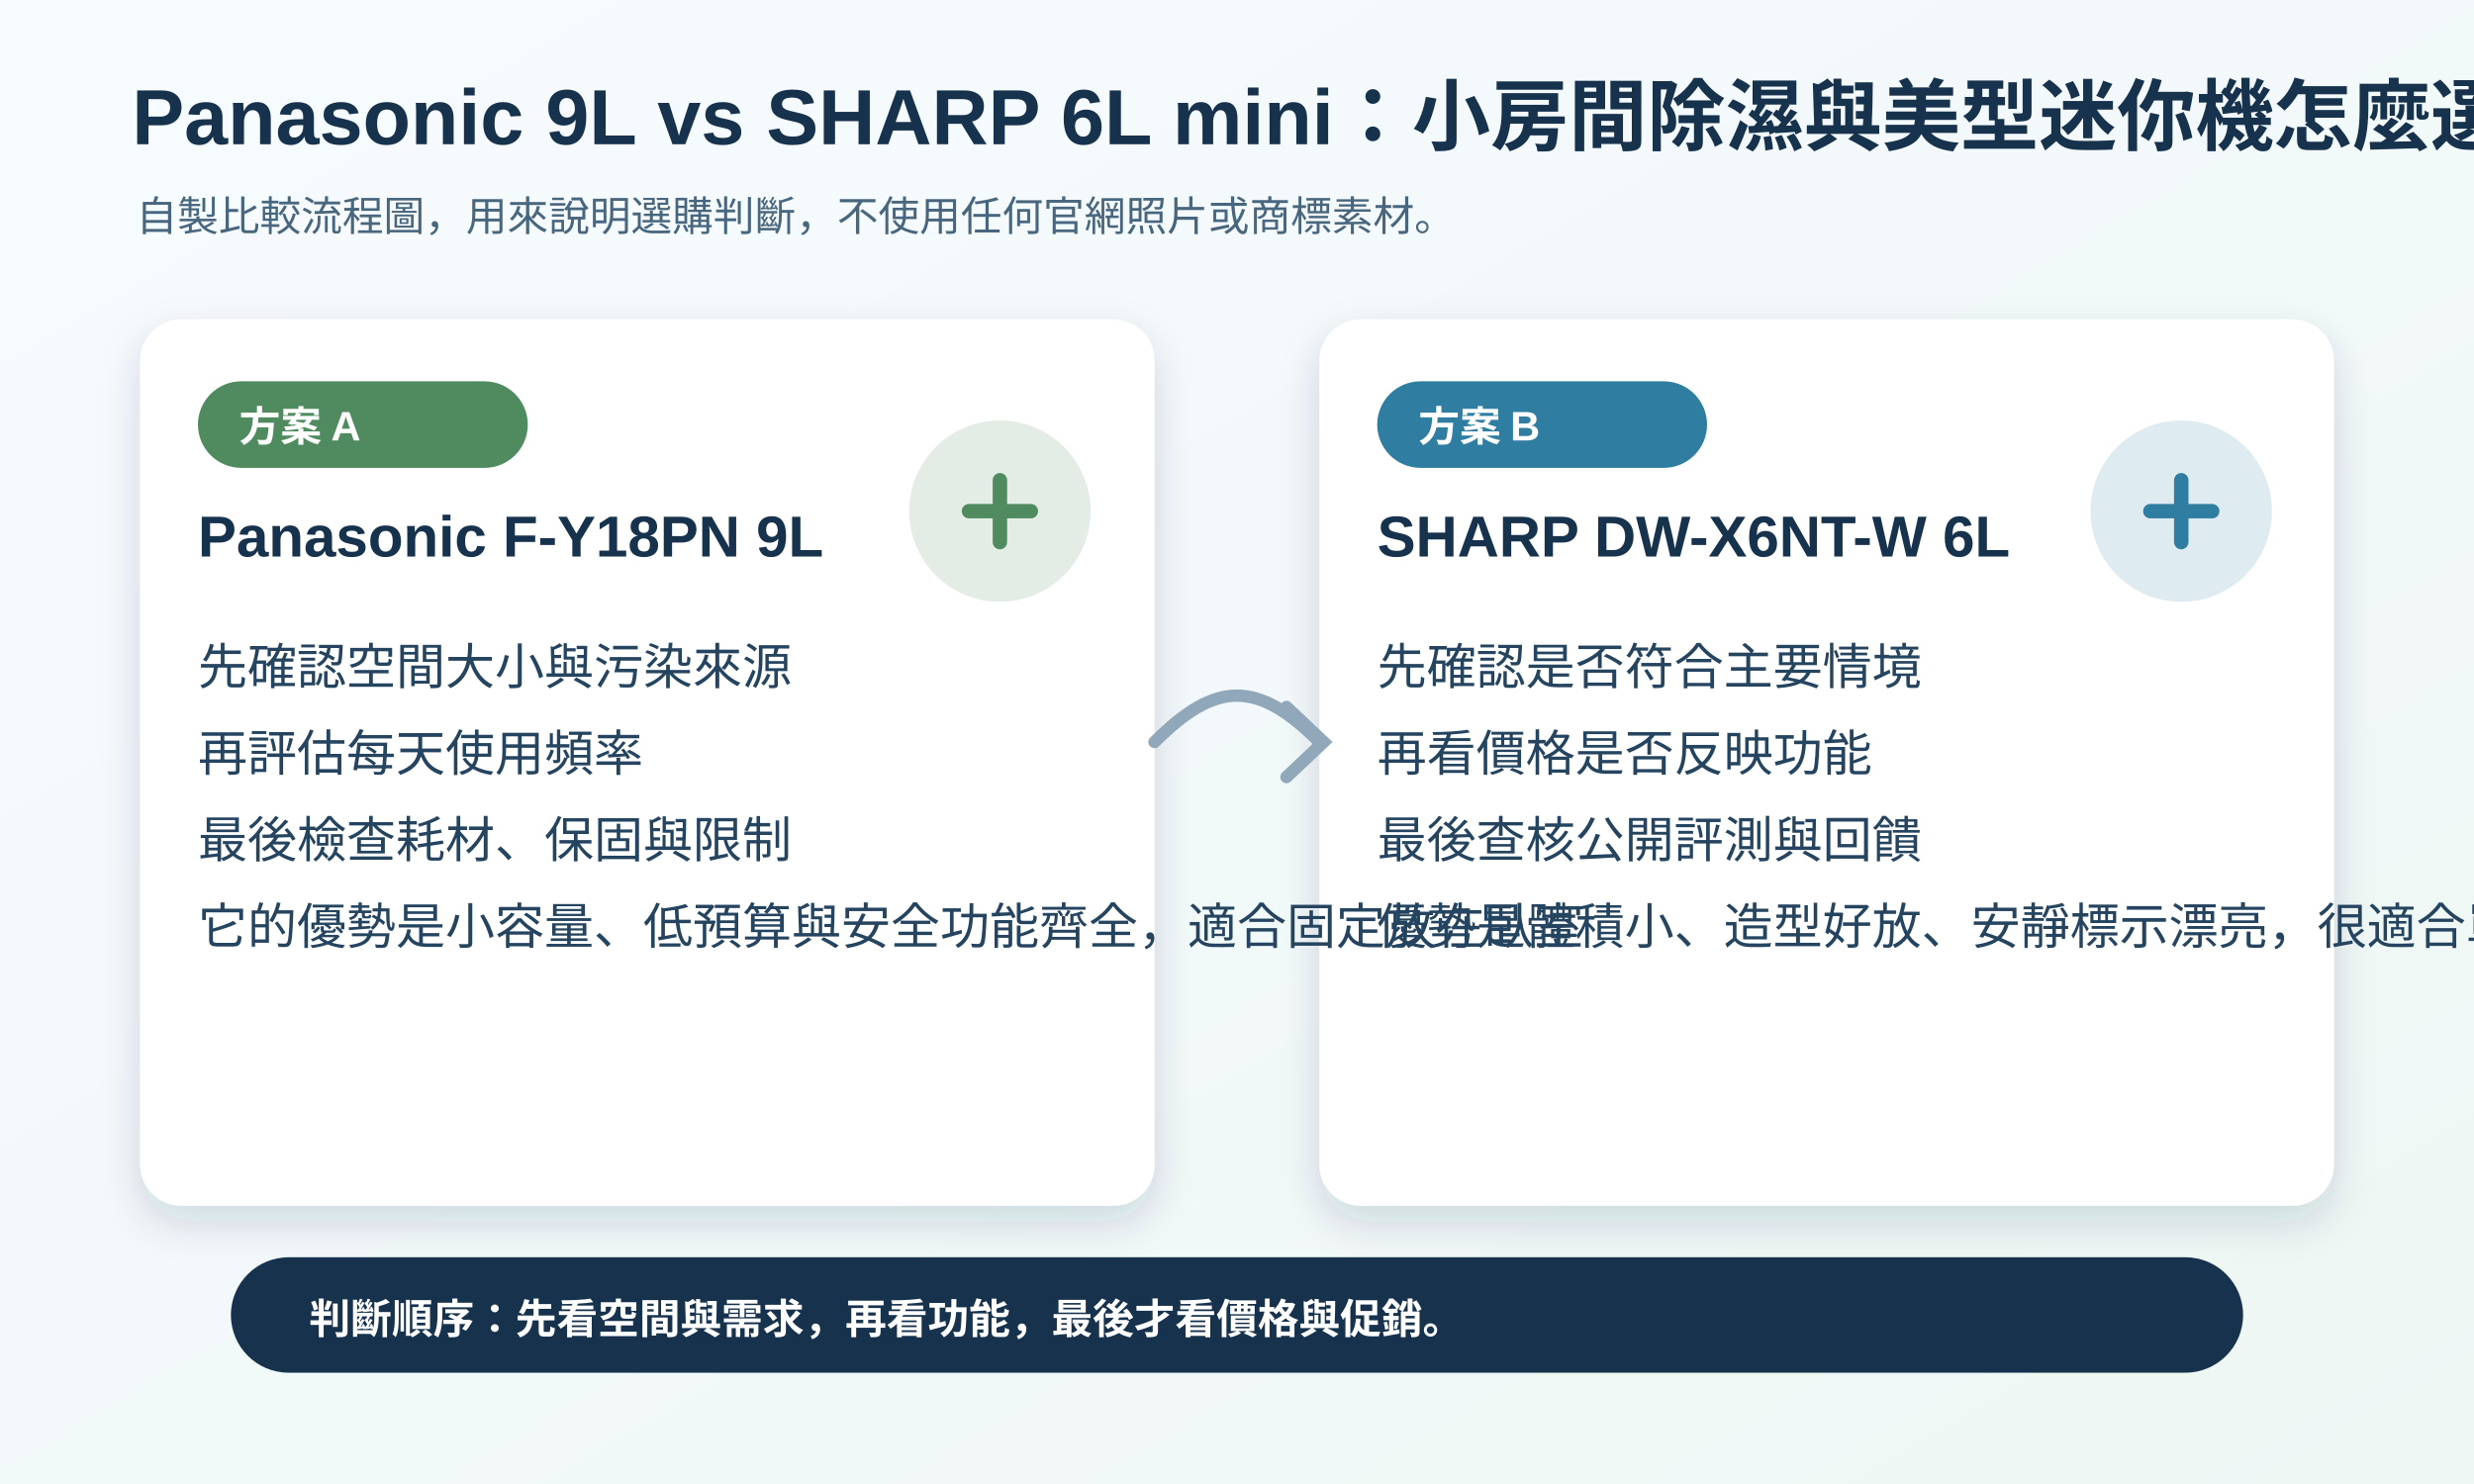
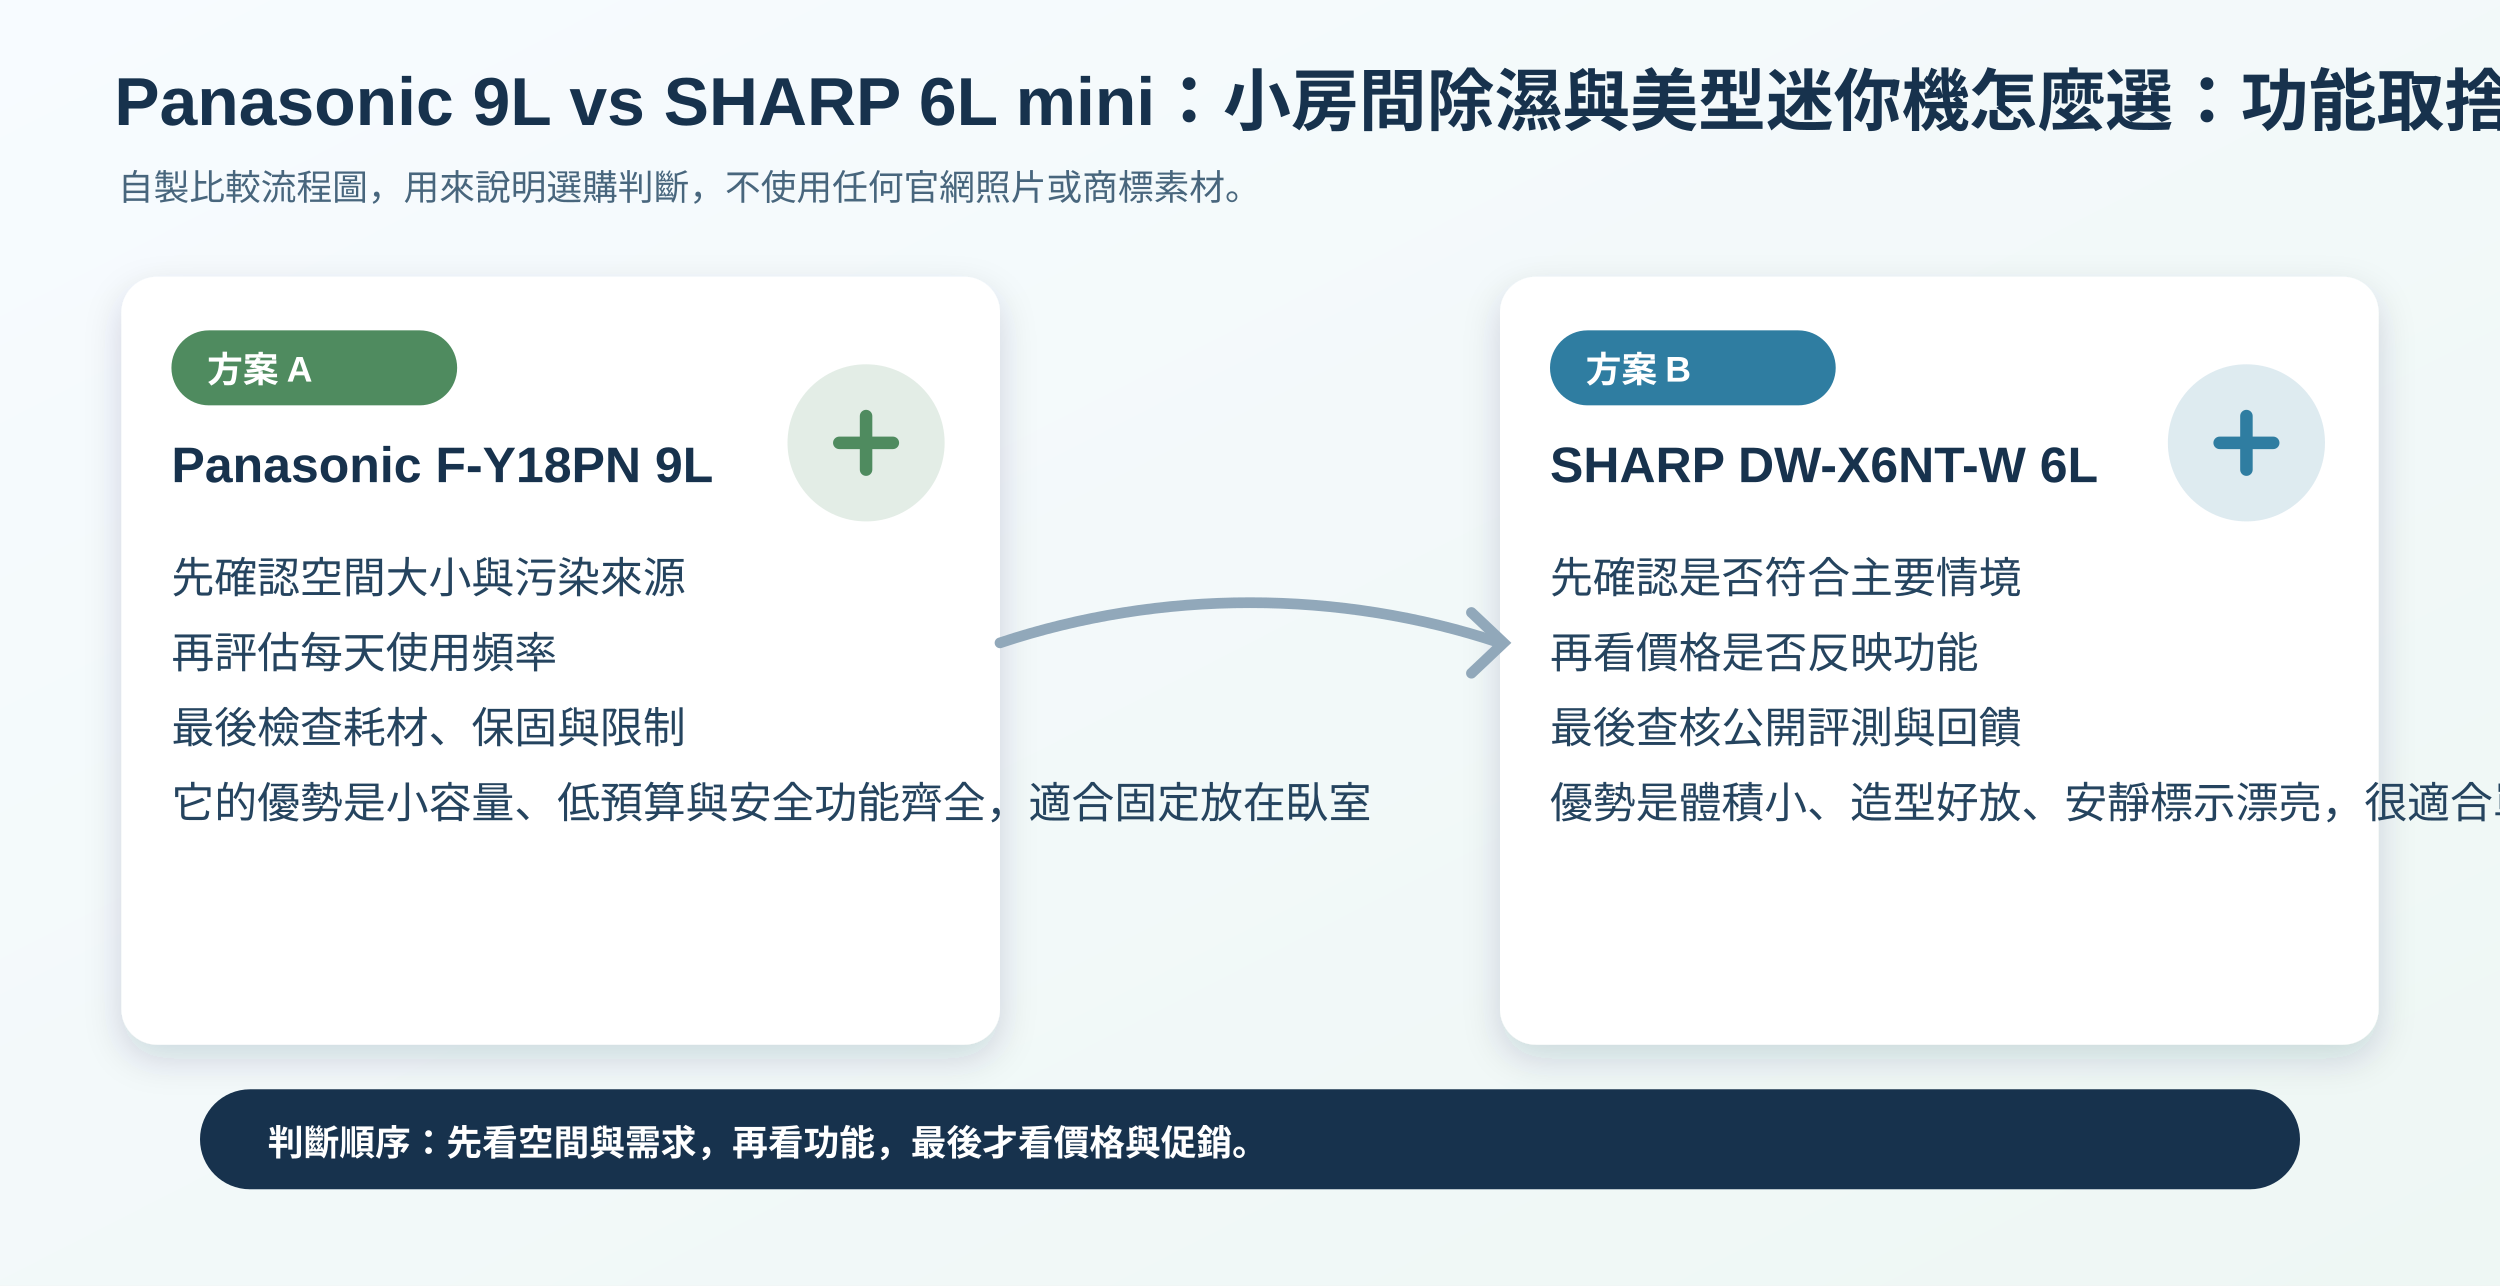
- <svg xmlns="http://www.w3.org/2000/svg" width="1200" height="720" viewBox="0 0 1200 720" role="img" aria-labelledby="title desc">
+ <svg xmlns="http://www.w3.org/2000/svg" width="1400" height="720" viewBox="0 0 1400 720" role="img" aria-labelledby="title desc">
  <defs>
    <linearGradient id="bg" x1="0" x2="1" y1="0" y2="1">
      <stop offset="0%" stop-color="#f7fbff" />
      <stop offset="100%" stop-color="#eef7f4" />
    </linearGradient>
    <filter id="shadow" x="-10%" y="-10%" width="120%" height="120%">
      <feDropShadow dx="0" dy="8" stdDeviation="10" flood-color="#17324d" flood-opacity="0.16" />
    </filter>
  </defs>
  <style>
    .title { font: 700 38px "Noto Sans TC", "Microsoft JhengHei", Arial, sans-serif; fill: #17324d; }
    .label { font: 700 28px "Noto Sans TC", "Microsoft JhengHei", Arial, sans-serif; fill: #17324d; }
    .body { font: 500 24px "Noto Sans TC", "Microsoft JhengHei", Arial, sans-serif; fill: #25445f; }
    .small { font: 500 20px "Noto Sans TC", "Microsoft JhengHei", Arial, sans-serif; fill: #48667d; }
    .pill { font: 700 20px "Noto Sans TC", "Microsoft JhengHei", Arial, sans-serif; fill: #ffffff; }
  </style>
-   <rect width="1200" height="720" rx="0" fill="url(#bg)" />
+   <rect width="1400" height="720" rx="0" fill="url(#bg)" />
  <text x="64" y="70" class="title">Panasonic 9L vs SHARP 6L mini：小房間除濕與美型迷你機怎麼選：功能取捨流程</text>
  <text x="66" y="112" class="small">自製比較流程圖，用來說明選購判斷，不使用任何官網照片或商標素材。</text>
  <rect x="68" y="155" width="492" height="430" rx="20" fill="#ffffff" filter="url(#shadow)" />
-   <rect x="640" y="155" width="492" height="430" rx="20" fill="#ffffff" filter="url(#shadow)" />
+   <rect x="840" y="155" width="492" height="430" rx="20" fill="#ffffff" filter="url(#shadow)" />
  <rect x="96" y="185" width="160" height="42" rx="21" fill="#4f8b5f" />
-   <rect x="668" y="185" width="160" height="42" rx="21" fill="#2f7da1" />
+   <rect x="868" y="185" width="160" height="42" rx="21" fill="#2f7da1" />
  <text x="116" y="214" class="pill">方案 A</text>
-   <text x="688" y="214" class="pill">方案 B</text>
+   <text x="888" y="214" class="pill">方案 B</text>
  <text x="96" y="270" class="label">Panasonic F-Y18PN 9L</text>
-   <text x="668" y="270" class="label">SHARP DW-X6NT-W 6L</text>
+   <text x="868" y="270" class="label">SHARP DW-X6NT-W 6L</text>
  <circle cx="485" cy="248" r="44" fill="#4f8b5f" opacity="0.16" />
-   <circle cx="1058" cy="248" r="44" fill="#2f7da1" opacity="0.16" />
+   <circle cx="1258" cy="248" r="44" fill="#2f7da1" opacity="0.16" />
  <path d="M470 248 h30 m-15 -15 v30" stroke="#4f8b5f" stroke-width="7" stroke-linecap="round" />
-   <path d="M1043 248 h30 m-15 -15 v30" stroke="#2f7da1" stroke-width="7" stroke-linecap="round" />
+   <path d="M1243 248 h30 m-15 -15 v30" stroke="#2f7da1" stroke-width="7" stroke-linecap="round" />
  <text x="96" y="332" class="body" font-size="26">先確認空間大小與污染來源</text>
  <text x="96" y="374" class="body" font-size="26">再評估每天使用頻率</text>
  <text x="96" y="416" class="body" font-size="26">最後檢查耗材、保固與限制</text>
  <text x="96" y="458" class="body" font-size="26">它的優勢是小容量、低預算與安全功能齊全，適合固定放在臥室</text>
-   <text x="668" y="332" class="body" font-size="26">先確認是否符合主要情境</text>
-   <text x="668" y="374" class="body" font-size="26">再看價格是否反映功能</text>
-   <text x="668" y="416" class="body" font-size="26">最後查核公開評測與回饋</text>
-   <text x="668" y="458" class="body" font-size="26">優勢是體積小、造型好放、安靜標示漂亮，很適合單房與小空間</text>
-   <path d="M560 360 C590 330 610 330 640 360" fill="none" stroke="#91a8ba" stroke-width="6" stroke-linecap="round" />
-   <path d="M624 343 L642 360 L624 377" fill="none" stroke="#91a8ba" stroke-width="6" stroke-linecap="round" />
-   <rect x="112" y="610" width="976" height="56" rx="28" fill="#17324d" />
+   <text x="868" y="332" class="body" font-size="26">先確認是否符合主要情境</text>
+   <text x="868" y="374" class="body" font-size="26">再看價格是否反映功能</text>
+   <text x="868" y="416" class="body" font-size="26">最後查核公開評測與回饋</text>
+   <text x="868" y="458" class="body" font-size="26">優勢是體積小、造型好放、安靜標示漂亮，很適合單房與小空間</text>
+   <path d="M560 360 C650 330 750 330 840 360" fill="none" stroke="#91a8ba" stroke-width="6" stroke-linecap="round" />
+   <path d="M824 343 L842 360 L824 377" fill="none" stroke="#91a8ba" stroke-width="6" stroke-linecap="round" />
+   <rect x="112" y="610" width="1176" height="56" rx="28" fill="#17324d" />
  <text x="150" y="647" class="pill">判斷順序：先看空間與需求，再看功能，最後才看價格與促銷。</text>
</svg>
